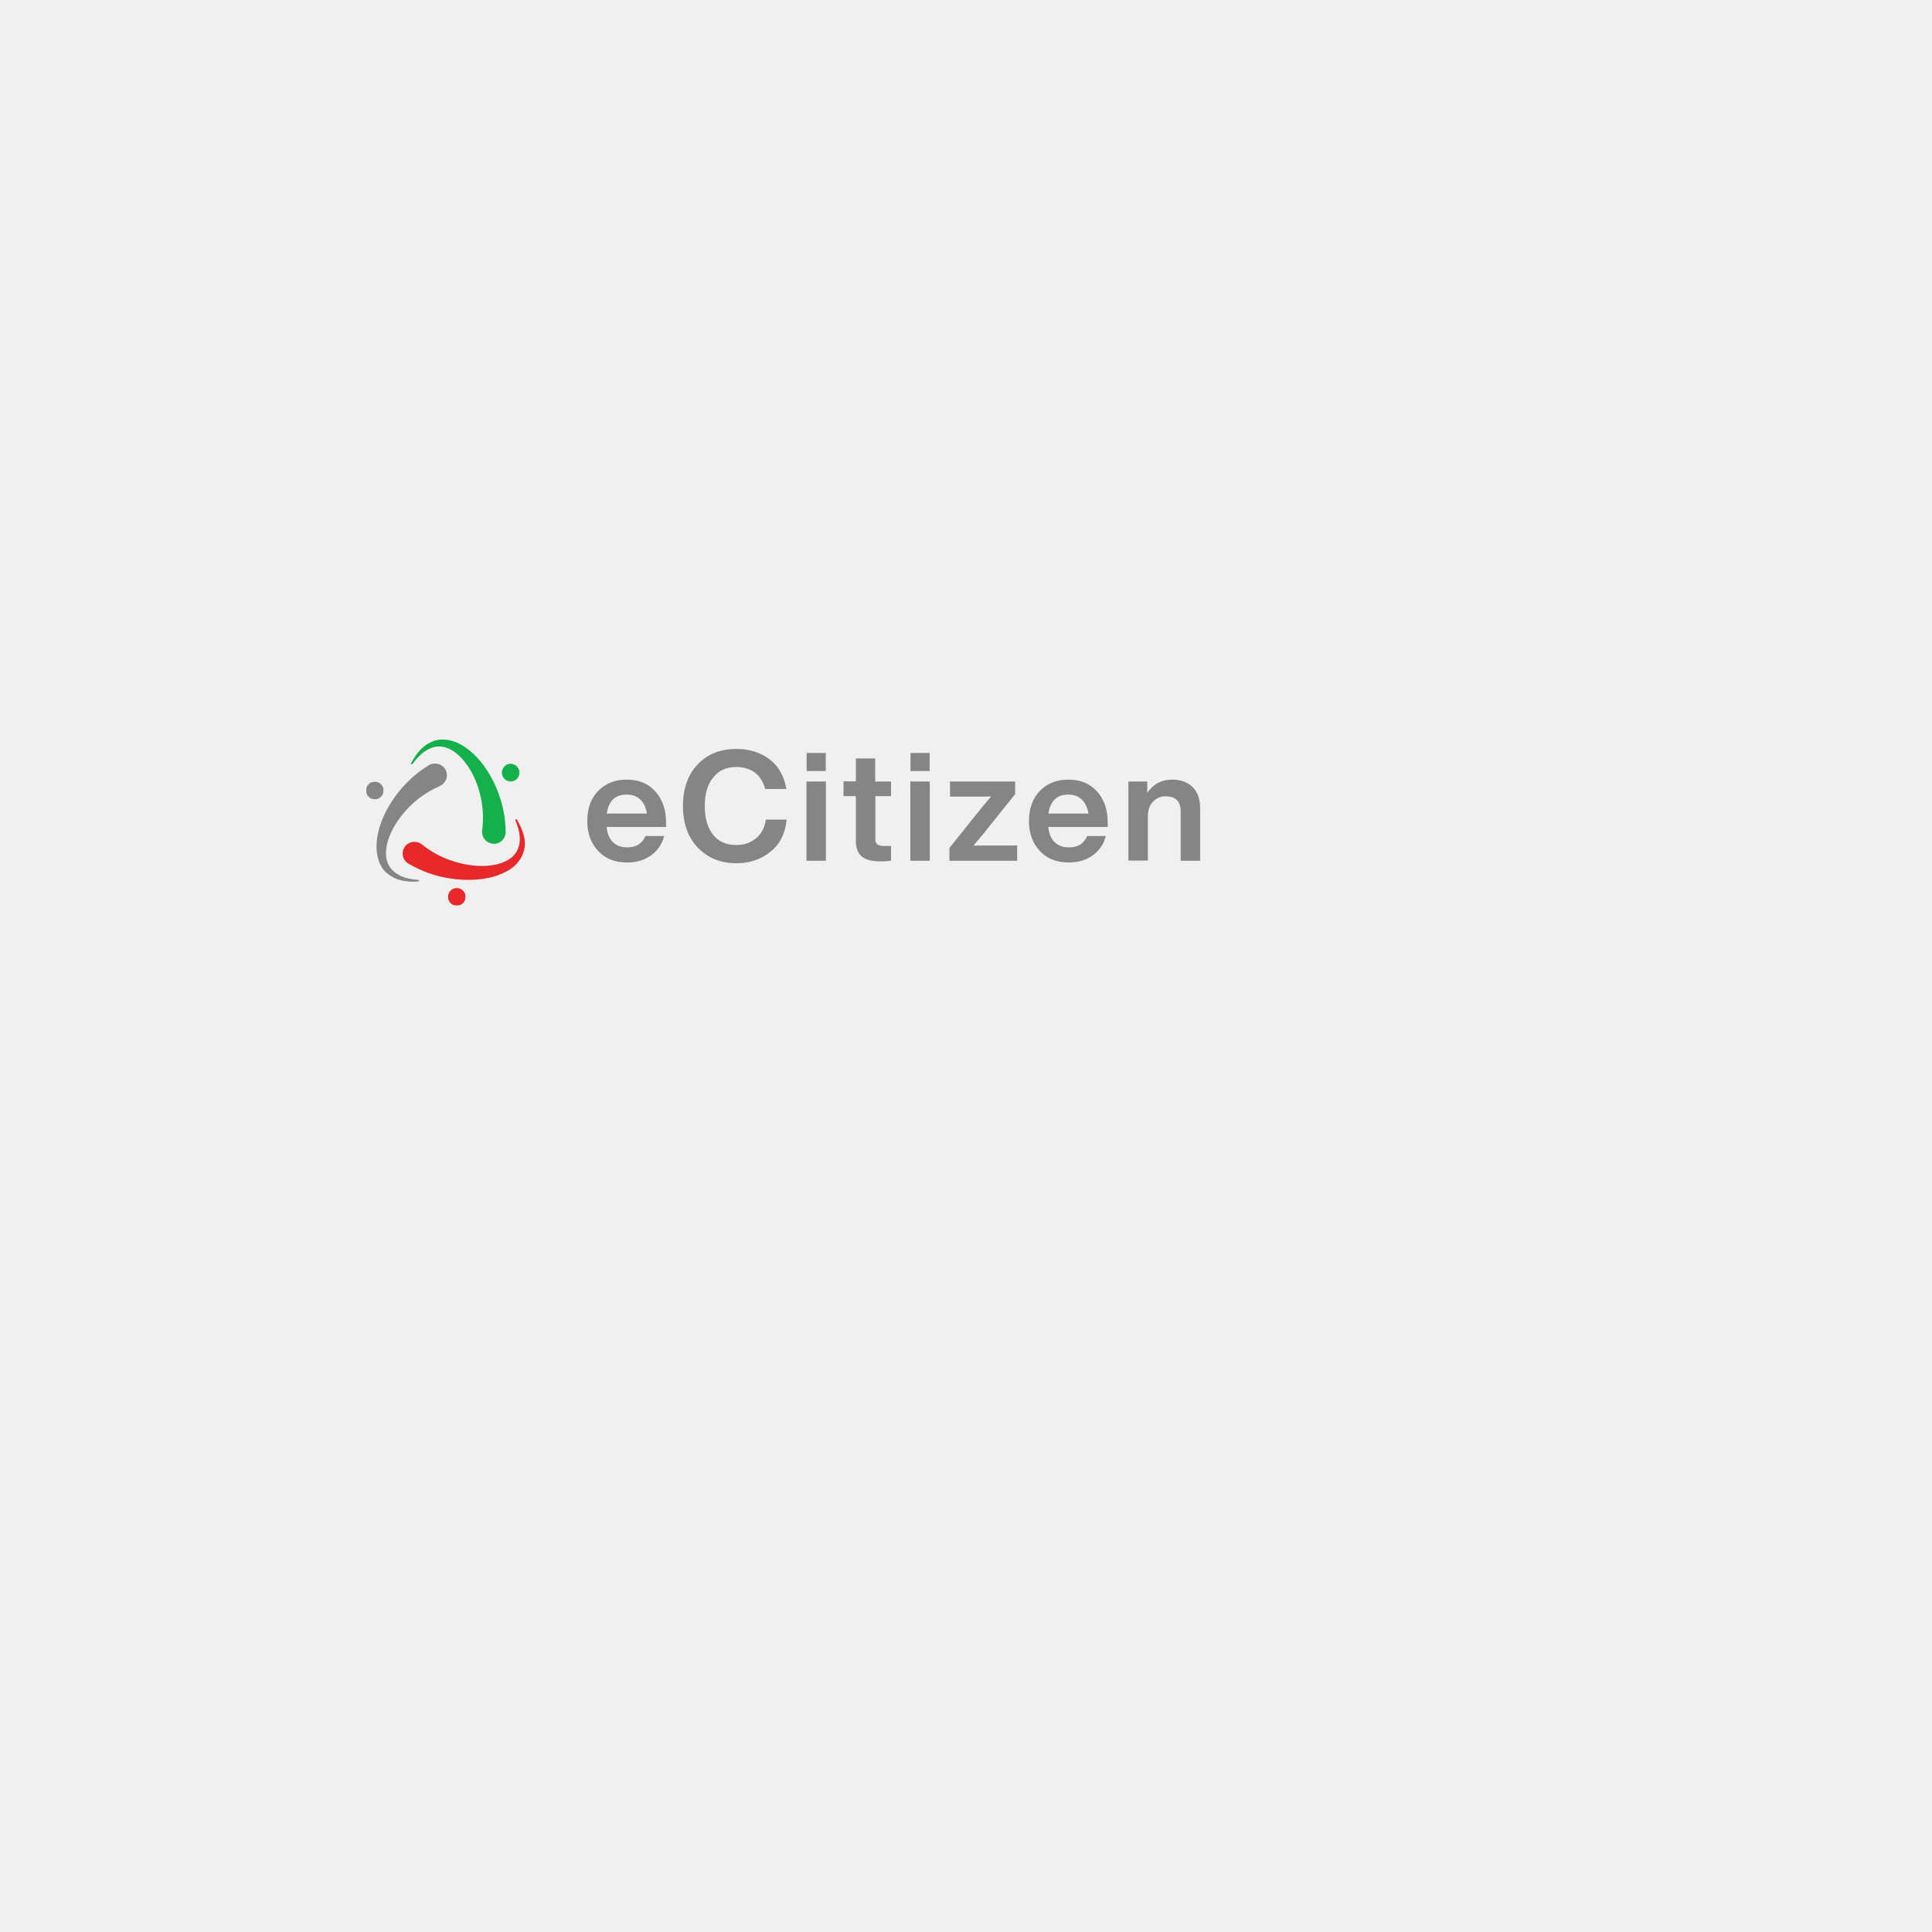
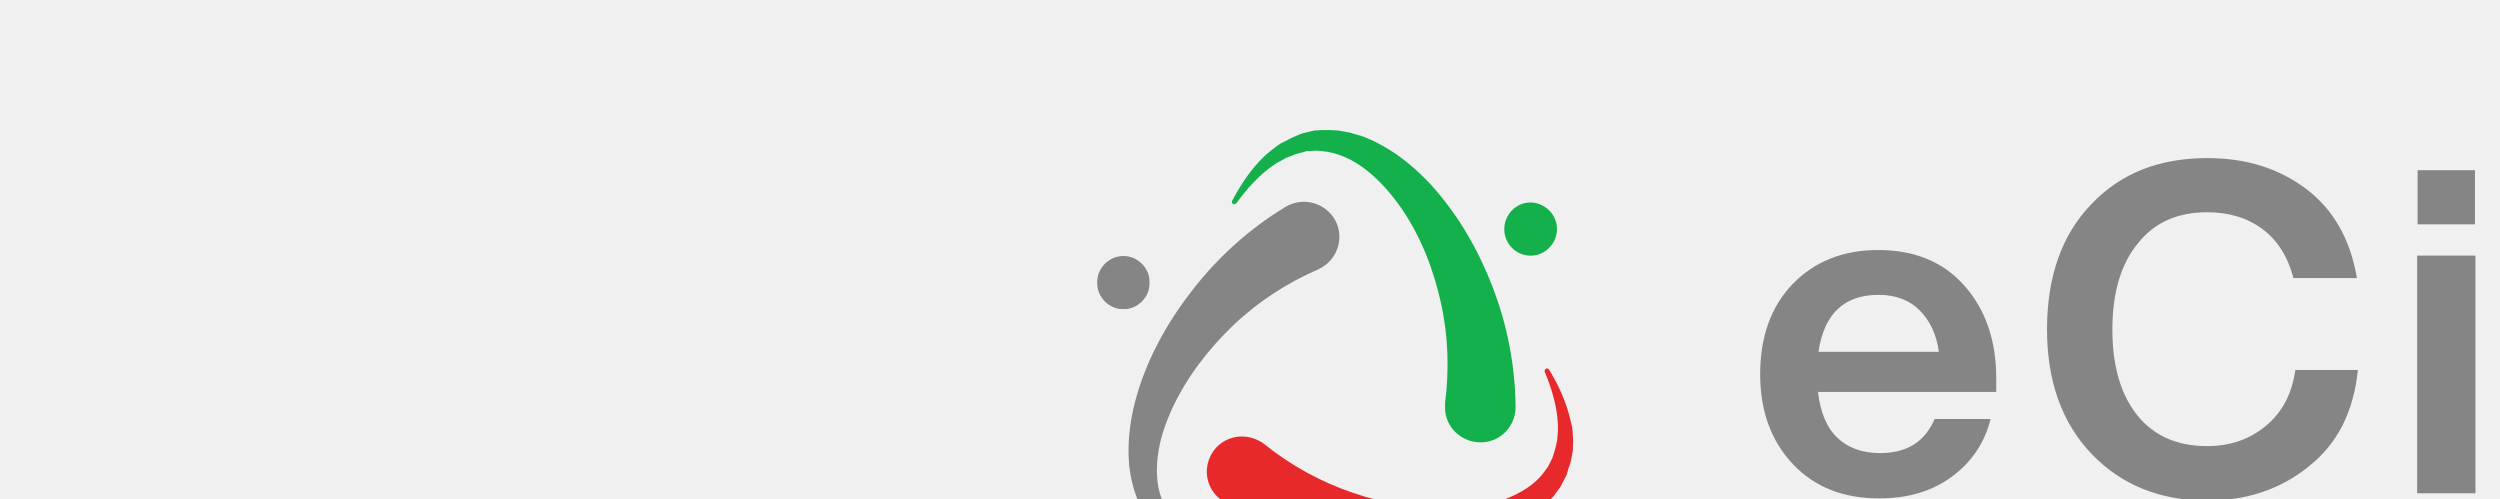
- <svg xmlns="http://www.w3.org/2000/svg" fill="none" width="800px" height="800px" viewBox="0 -184.5 512 512">
+ <svg xmlns="http://www.w3.org/2000/svg" fill="none" viewBox="">
  <g clip-path="url(#a)">
    <path fill="#858585" d="M176.588 34.655h-15.843c.208 1.775.749 3.137 1.705 4.045.957.908 2.204 1.362 3.784 1.362 2.37 0 3.95-.99 4.824-3.013h4.948c-.541 2.147-1.705 3.839-3.451 5.118-1.747 1.28-3.868 1.9-6.404 1.9-3.16 0-5.697-.992-7.609-3.014-1.913-2.022-2.911-4.664-2.911-7.966 0-3.302.956-5.985 2.869-7.966 1.954-2.023 4.491-3.014 7.568-3.014 3.202 0 5.738 1.032 7.609 3.137 1.871 2.105 2.828 4.83 2.828 8.214v1.197h.083Zm-15.801-3.55h10.645c-.208-1.527-.79-2.765-1.705-3.673-.915-.908-2.121-1.362-3.618-1.362-3.077 0-4.823 1.692-5.322 5.035Zm24.157 9.04c-2.619-2.724-3.95-6.439-3.95-11.02 0-4.623 1.289-8.338 3.909-11.062 2.578-2.724 5.988-4.086 10.27-4.086 3.41 0 6.321.908 8.733 2.724 2.411 1.816 3.908 4.458 4.49 7.883h-5.613c-.499-1.898-1.414-3.343-2.745-4.334-1.33-.99-2.952-1.485-4.906-1.485-2.578 0-4.657.908-6.113 2.765-1.497 1.816-2.245 4.375-2.245 7.595 0 3.26.748 5.778 2.204 7.594 1.455 1.817 3.534 2.725 6.154 2.725 2.037 0 3.742-.578 5.198-1.775 1.455-1.197 2.328-2.848 2.619-4.953h5.531c-.375 3.673-1.788 6.521-4.367 8.544-2.494 2.022-5.53 3.013-9.023 3.013-4.158-.041-7.526-1.403-10.146-4.128Zm28.777 3.467v-21.01h5.156v21.01h-5.156Zm.041-23.775v-4.788h5.073v4.788h-5.073Zm22.414 6.646h-4.2v11.35c0 .661.167 1.157.541 1.445.374.29.998.413 1.871.413h1.746v3.921a25.096 25.096 0 0 1-2.702.165c-2.287 0-3.992-.412-5.032-1.28-1.039-.866-1.58-2.228-1.58-4.085v-11.93h-3.285v-3.92h3.285v-6.068h5.115v6.109h4.199v3.88h.042Zm5.07 17.129v-21.01h5.156v21.01h-5.156Zm.042-23.775v-4.788h5.073v4.788h-5.073Zm28.277 19.773v4.003h-17.963v-3.385l8.357-10.443c.375-.454.874-1.031 1.456-1.733.582-.702.998-1.197 1.206-1.486-.666.041-2.121.041-4.366.041h-6.487v-4.003h17.256v3.343l-8.358 10.443c-.374.454-.873 1.032-1.455 1.733-.582.702-.998 1.197-1.206 1.486.665-.041 2.121-.041 4.366-.041h7.194v.041Zm24.076-4.955h-15.843c.208 1.775.749 3.137 1.705 4.045.956.908 2.204 1.362 3.784 1.362 2.37 0 3.95-.99 4.823-3.013h4.949c-.541 2.147-1.705 3.839-3.452 5.118-1.746 1.28-3.867 1.9-6.403 1.9-3.16 0-5.697-.992-7.61-3.014-1.912-2.022-2.91-4.664-2.91-7.966 0-3.302.956-5.985 2.869-7.966 1.954-2.023 4.491-3.014 7.568-3.014 3.201 0 5.738 1.032 7.609 3.137 1.871 2.105 2.828 4.83 2.828 8.214v1.197h.083Zm-15.801-3.55h10.603c-.208-1.527-.79-2.765-1.705-3.673-.915-.908-2.12-1.362-3.617-1.362-3.036 0-4.782 1.692-5.281 5.035Zm38.212-7.016c1.33 1.32 1.996 3.178 1.996 5.613v13.91h-5.156V30.528c0-2.642-1.331-4.004-3.992-4.004-1.331 0-2.412.454-3.327 1.403-.915.95-1.372 2.23-1.372 3.88v11.764h-5.156V22.603h4.99v3.013c1.621-2.353 3.825-3.509 6.611-3.509 2.246 0 4.075.66 5.406 1.982Z" />
    <mask id="b" width="6" height="6" x="118" y="50" maskUnits="userSpaceOnUse" style="mask-type:alpha">
      <path fill="#fff" fill-rule="evenodd" d="M123.38 55.492h-4.698v-4.664h4.698v4.664Z" clip-rule="evenodd" />
    </mask>
    <g mask="url(#b)">
      <path fill="#E8292B" fill-rule="evenodd" d="M123.386 53.18c0 1.28-1.04 2.354-2.329 2.354a2.325 2.325 0 0 1-2.328-2.353c0-1.28 1.039-2.353 2.328-2.353a2.352 2.352 0 0 1 2.329 2.353Z" clip-rule="evenodd" />
    </g>
    <mask id="c" width="5" height="6" x="97" y="22" maskUnits="userSpaceOnUse" style="mask-type:alpha">
      <path fill="#fff" fill-rule="evenodd" d="M97 27.342v-4.705h4.657v4.705H97Z" clip-rule="evenodd" />
    </mask>
    <g mask="url(#c)">
      <path fill="#858585" fill-rule="evenodd" d="M101.657 24.99c0 1.279-1.039 2.352-2.328 2.352-1.29 0-2.329-1.073-2.329-2.353 0-1.28 1.04-2.352 2.329-2.352 1.289 0 2.328 1.073 2.328 2.352Z" clip-rule="evenodd" />
    </g>
    <path fill="#14B04C" fill-rule="evenodd" d="M137.665 20.251c0 1.28-1.04 2.353-2.329 2.353a2.325 2.325 0 0 1-2.328-2.353c0-1.28 1.039-2.353 2.328-2.353 1.289.042 2.329 1.074 2.329 2.353Z" clip-rule="evenodd" />
    <path fill="#858585" d="M116.501 23.842c-2.661 1.155-5.239 2.806-7.443 4.911-2.204 2.105-4.117 4.582-5.406 7.347-.623 1.363-1.122 2.807-1.289 4.293-.166 1.445-.083 2.93.582 4.21l.25.496.333.454.166.206.208.206.374.413c.125.124.291.248.416.33.166.124.291.248.457.33l.499.29.25.165.249.123c1.414.66 3.036.95 4.699 1.074.125 0 .208.123.208.206 0 .124-.083.165-.208.206-1.663.124-3.41.042-5.073-.454l-.333-.082-.291-.124-.665-.289a2.64 2.64 0 0 1-.582-.33c-.208-.124-.416-.207-.582-.33l-.541-.413-.291-.206-.25-.248-.498-.495-.416-.578-.167-.29c-.041-.082-.124-.206-.166-.288l-.333-.62c-.083-.206-.166-.412-.249-.66a4.09 4.09 0 0 1-.208-.66c-.125-.495-.25-.95-.291-1.403-.042-.248-.083-.455-.083-.702l-.042-.702c-.041-1.816.25-3.632.749-5.325.998-3.425 2.786-6.562 4.989-9.37 2.204-2.806 4.907-5.282 8.109-7.222 1.455-.908 3.41-.454 4.324.99.915 1.445.458 3.385-.998 4.293-.166.124-.332.165-.457.248Z" />
    <path fill="#14B04C" d="M127.771 35.605c.374-2.848.291-5.902-.375-8.874-.665-2.972-1.788-5.861-3.534-8.38-.873-1.238-1.871-2.393-3.035-3.301-1.165-.908-2.495-1.569-3.951-1.693l-.54-.04-.541.04h-.291l-.208.083-.54.124c-.167.041-.333.124-.541.206-.166.083-.374.124-.54.207l-.499.288-.25.124-.249.165c-1.289.867-2.412 2.106-3.368 3.426-.084.083-.208.124-.292.042-.083-.042-.124-.165-.083-.248.79-1.486 1.705-2.89 2.994-4.086l.25-.207.249-.206.541-.413c.166-.124.374-.248.582-.33.208-.124.416-.207.624-.33l.665-.29.333-.123.332-.083.707-.165.707-.041h.707l.707.041c.249.042.457.083.707.124.249.041.457.083.665.165.457.124.915.248 1.331.454.207.083.415.165.623.29l.624.33c1.622.907 2.994 2.104 4.2 3.384 2.411 2.642 4.199 5.737 5.488 9.08a30.28 30.28 0 0 1 2.038 10.609c0 1.733-1.372 3.137-3.077 3.137-1.746 0-3.16-1.363-3.16-3.055v-.454Z" />
    <path fill="#E8292B" d="M111.803 39.279a25.59 25.59 0 0 0 7.817 4.293c2.869.99 5.988 1.527 9.023 1.403 1.539-.083 3.036-.33 4.408-.825 1.372-.537 2.661-1.28 3.493-2.436l.333-.454.249-.495.125-.248.083-.247.166-.537c.042-.165.083-.371.125-.536.042-.166.083-.372.083-.537l.042-.578v-.578c-.083-1.568-.541-3.137-1.165-4.623-.041-.123 0-.206.125-.289a.202.202 0 0 1 .25.083c.873 1.403 1.58 2.972 1.954 4.705l.083.33.042.33.041.661c.042.207 0 .454 0 .66 0 .207 0 .455-.041.661l-.125.66-.083.33-.125.33-.208.703-.332.619-.167.33a1.216 1.216 0 0 1-.208.289l-.415.578c-.167.165-.292.33-.458.536-.166.165-.332.372-.499.495-.332.29-.707.62-1.081.867-.208.124-.374.29-.582.372l-.582.33c-1.622.867-3.368 1.445-5.115 1.775-3.534.66-7.152.537-10.645-.083-3.534-.619-6.985-1.898-10.187-3.797-1.497-.867-1.954-2.766-1.081-4.251.873-1.486 2.786-1.94 4.283-1.074.124.042.249.166.374.248Z" />
  </g>
  <defs>
    <clipPath id="a">
      <path fill="#858585" d="M97 11.5h221.048v44H97z" />
    </clipPath>
  </defs>
</svg>
